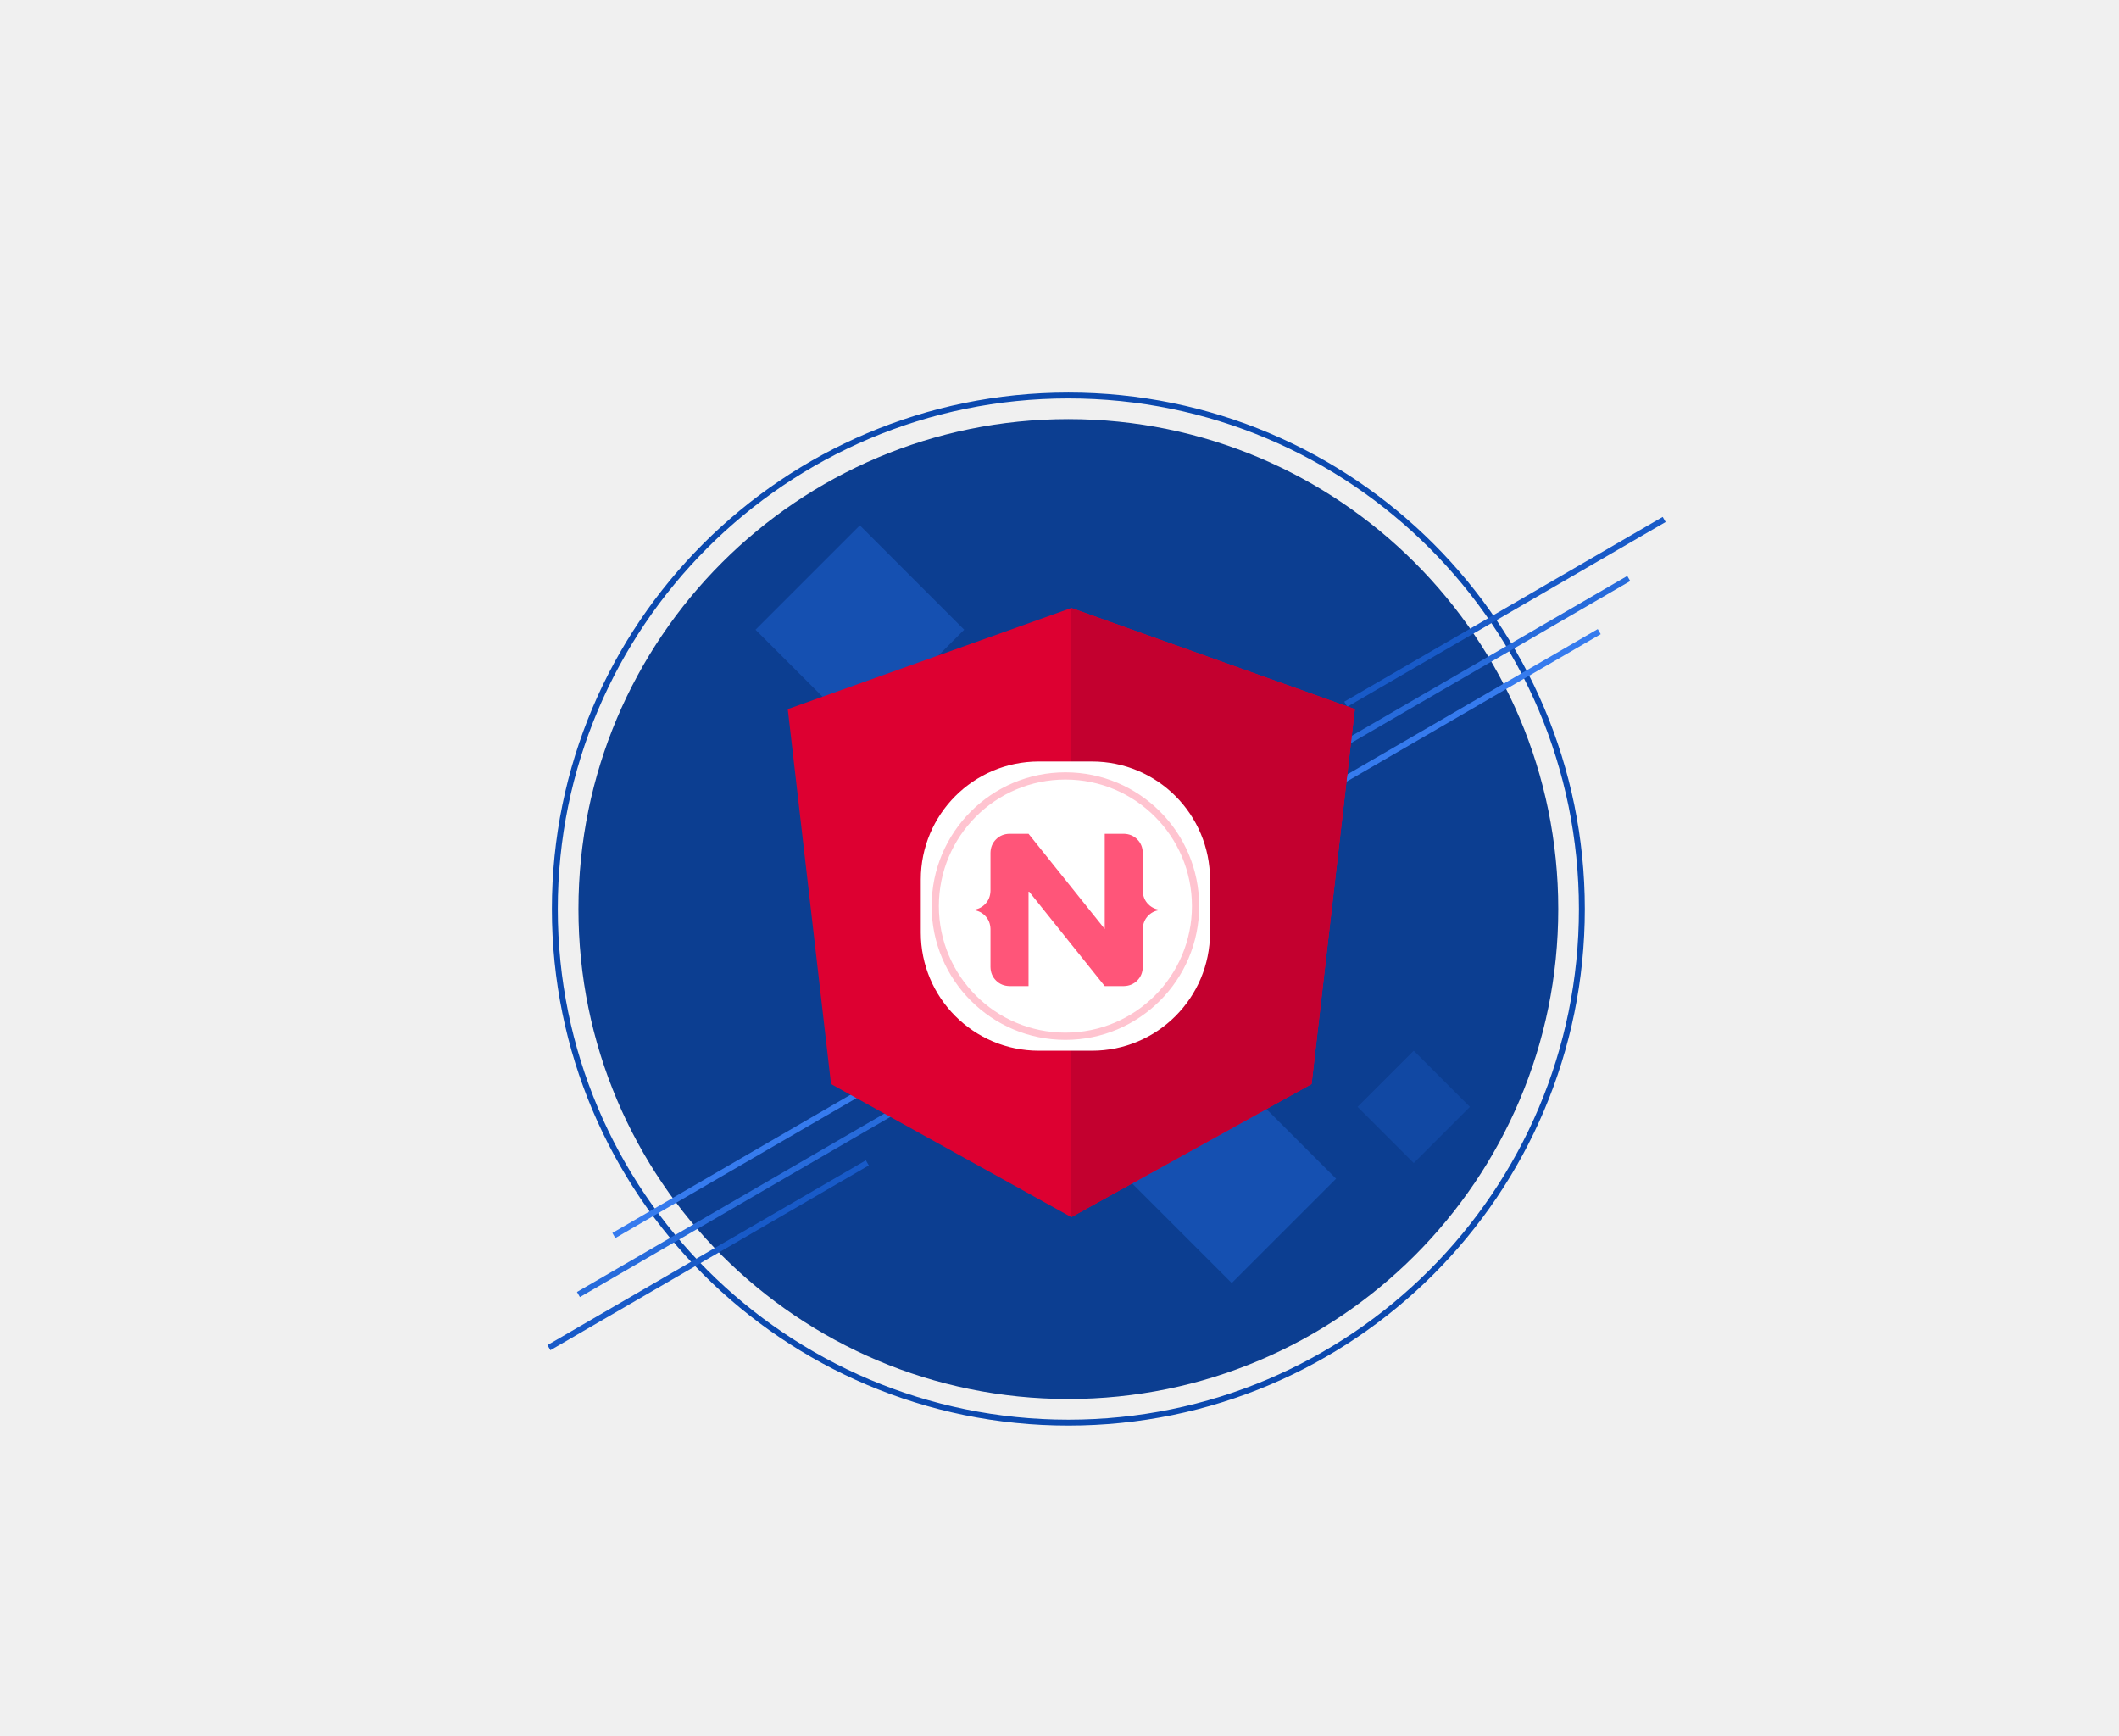
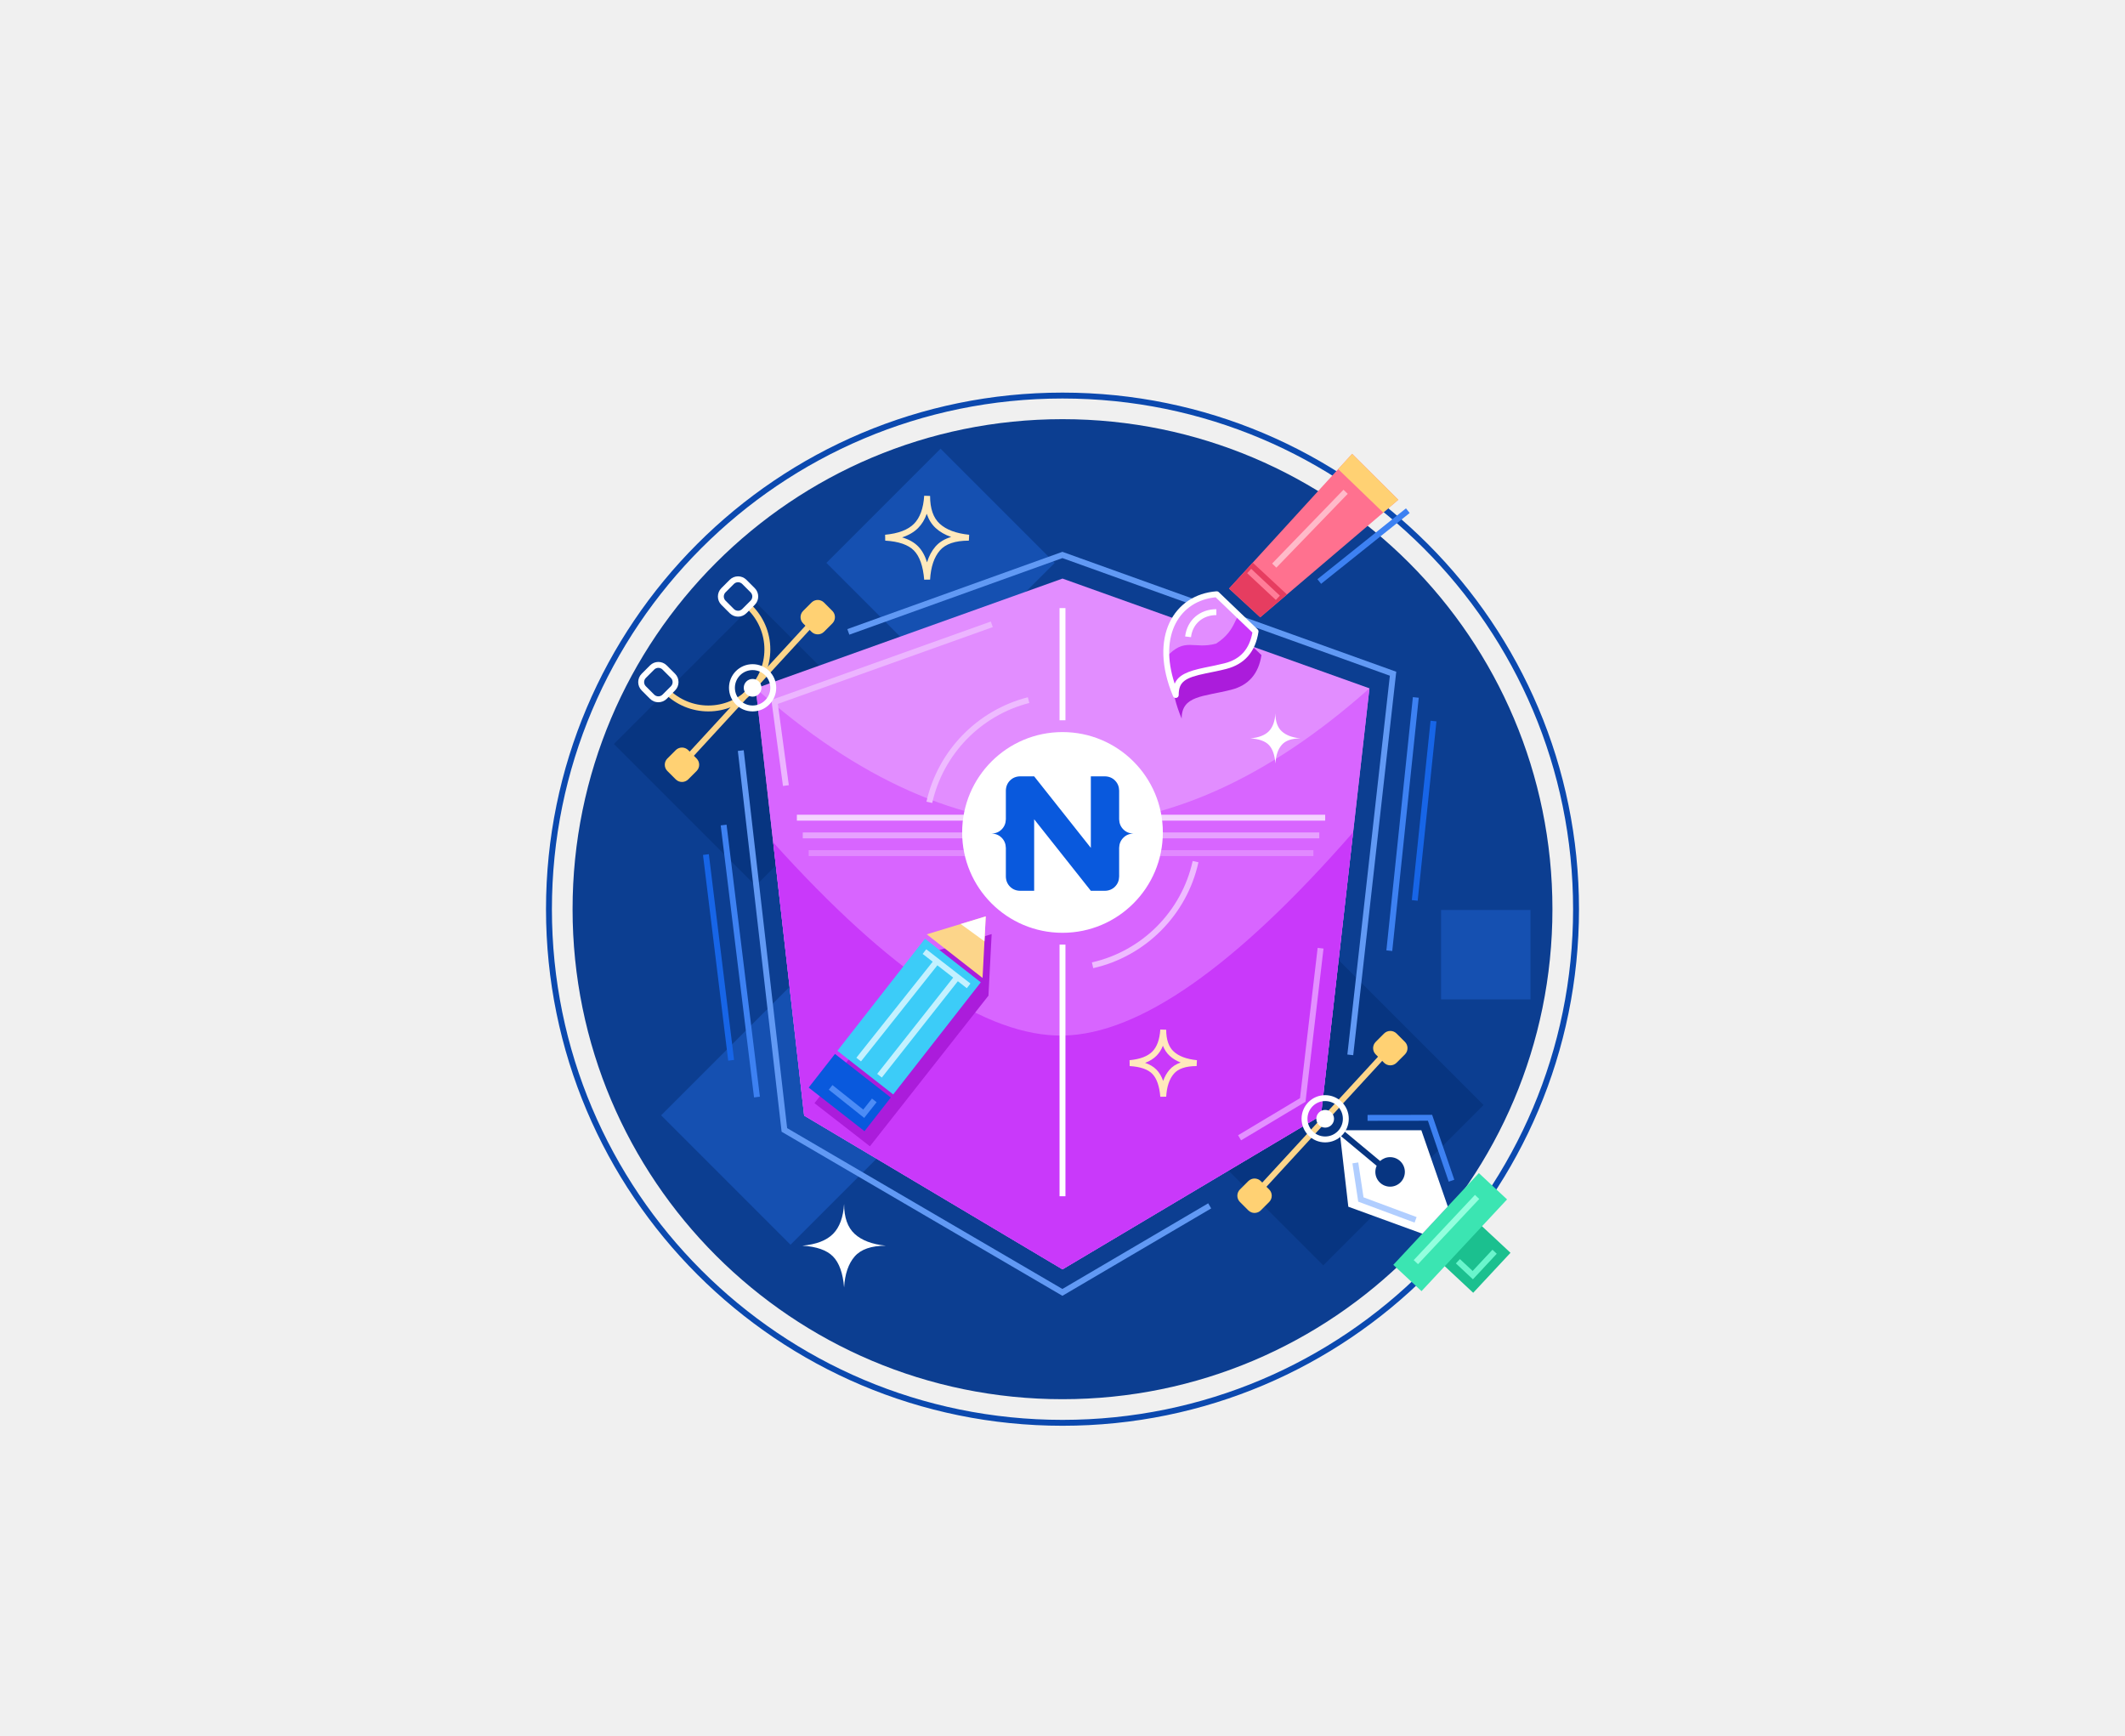
- <svg xmlns="http://www.w3.org/2000/svg" width="359px" height="294px" viewBox="0 0 359 294" version="1.1">
+ <svg xmlns="http://www.w3.org/2000/svg" width="360px" height="294px" viewBox="0 0 360 294" version="1.1">
  <defs />
-   <g id="source_illustrations" stroke="none" stroke-width="1" fill="none" fill-rule="evenodd">
-     <g id="nativescript_with_angular_pro" transform="translate(2, 0)">
-       <g id="nativescript_with_angular_pro_image" transform="translate(90, 50)">
-         <g id="circle_bg" transform="translate(2, 17)">
-           <circle id="circle_2" fill="#0C3E91" cx="87" cy="87" r="83" />
-           <circle id="circle_1" stroke="#0B49AF" cx="87" cy="87" r="87" />
-           <rect id="rectangle" fill="#1550B1" transform="translate(51.67767, 39.67767) rotate(-315) translate(-51.67767, -39.67767) " x="39.178" y="27.178" width="25" height="25" />
-           <rect id="rectangle" fill="#1550B1" transform="translate(114.6777, 132.6777) rotate(-315) translate(-114.6777, -132.6777) " x="102.178" y="120.178" width="25" height="25" />
-           <rect id="rectangle" fill="#1148A3" transform="translate(145.5165, 120.5165) rotate(-315) translate(-145.5165, -120.5165) " x="138.787" y="113.787" width="13.458" height="13.458" />
+   <g id="illustrations" stroke="none" stroke-width="1" fill="none" fill-rule="evenodd">
+     <g id="styling_nativescript_with_angular_applications">
+       <g id="styling_nativescript_with_angular_applications_image" transform="translate(92, 66)">
+         <g id="circle_bg">
+           <circle id="circle_2" fill="#0C3E91" cx="88" cy="88" r="83" />
+           <rect id="rectangle" fill="#073581" transform="translate(36.0165, 60.0165) rotate(-315) translate(-36.0165, -60.0165) " x="19.034" y="43.034" width="33.964" height="33.964" />
+           <rect id="rectangle" fill="#1550B1" transform="translate(67.34315, 29.34315) rotate(-315) translate(-67.34315, -29.34315) " x="53.665" y="15.665" width="27.355" height="27.355" />
+           <rect id="rectangle" fill="#1550B1" transform="translate(41.92031, 122.9203) rotate(-315) translate(-41.92031, -122.9203) " x="26.42" y="107.42" width="31" height="31" />
+           <path d="M88,175.5 C39.675,175.5 0.5,136.325 0.5,88 C0.5,39.675 39.675,0.5 88,0.5 C136.325,0.5 175.5,39.675 175.5,88 C175.5,136.325 136.325,175.5 88,175.5 Z M88,174.5 C135.773,174.5 174.5,135.773 174.5,88 C174.5,40.227 135.773,1.5 88,1.5 C40.227,1.5 1.5,40.227 1.5,88 C1.5,135.773 40.227,174.5 88,174.5 Z" id="circle_1" fill="#0B49AF" fill-rule="nonzero" />
+           <rect id="rectangle" fill="#073581" transform="translate(132.167, 121.167) rotate(-315) translate(-132.167, -121.167) " x="112.957" y="101.957" width="38.42" height="38.42" />
+           <rect id="rectangle" fill="#1550B1" transform="translate(159.7085, 95.70851) rotate(-270) translate(-159.7085, -95.70851) " x="152.136" y="88.136" width="15.144" height="15.144" />
        </g>
-         <g id="lines" transform="translate(0, 37)" fill-rule="nonzero">
-           <polygon id="Path-28" fill="#367BEE" points="178.69 19.568 179.192 20.432 125.249 51.735 124.747 50.87" />
-           <polygon id="Path-28" fill="#276BDB" points="183.69 10.568 184.192 11.432 130.249 42.735 129.747 41.87" />
-           <polygon id="Path-28" fill="#185AC8" points="189.69 0.568 190.192 1.432 136.249 32.735 135.747 31.87" />
-           <polygon id="Path-28" fill="#185AC8" points="54.69 109.568 55.192 110.432 1.249 141.735 0.747 140.87" />
-           <polygon id="Path-28" fill="#276BDB" points="59.69 100.568 60.192 101.432 6.249 132.735 5.747 131.87" />
-           <polygon id="Path-28" fill="#367BEE" points="65.69 90.568 66.192 91.432 12.249 122.735 11.747 121.87" />
+         <g id="shield" transform="translate(27, 27)">
+           <g id="blue_lines" fill-rule="nonzero">
+             <path d="M60.984,1.531 L24.887,14.502 L24.549,13.561 L60.984,0.469 L117.541,20.78 L110.252,85.732 L109.259,85.62 L116.459,21.454 L60.984,1.531 Z M85.684,110.82 L86.191,111.683 L60.984,126.487 L13.414,98.696 L6,34.193 L6.993,34.079 L14.35,98.085 L60.983,125.328 L85.684,110.82 Z" id="lines" fill="#6199F4" />
+             <polygon id="line" fill="#3D81F2" points="3.096 46.808 4.088 46.686 9.735 92.761 8.743 92.883" />
+             <polygon id="line" fill="#1765E7" points="0.096 51.808 1.088 51.686 5.359 86.535 4.367 86.656" />
+             <polygon id="line" fill="#3D81F2" points="120.357 25.082 121.352 25.186 116.863 68.081 115.869 67.977" />
+             <polygon id="line" fill="#1765E7" points="123.357 29.082 124.352 29.186 121.173 59.564 120.178 59.46" />
+           </g>
+           <polygon id="bg_light" fill="#E28DFF" points="61 5 113 23.591 104.786 95.96 61 122.004 17.231 95.96 9.03 23.591" />
+           <path d="M61.015,46.726 C78.343,46.726 95.672,39.014 113,23.591 L104.786,95.96 L61,122.004 L17.231,95.96 L9.03,23.591 C26.359,39.014 43.687,46.726 61.015,46.726 Z" id="bg_medium" fill="#D865FF" />
+           <path d="M61.111,82.406 C74.006,82.18 90.381,70.7 110.234,47.966 L104.786,95.96 L61,122.004 L17.231,95.96 L11.988,49.687 C31.841,71.726 48.215,82.632 61.111,82.406 Z" id="bg_dark" fill="#C939FA" />
+           <g id="inside_shield_lines" transform="translate(11, 10)" fill-rule="nonzero">
+             <polygon id="line" fill="#F4D3FF" points="5 36 5 35 44.233 35 44.233 36" />
+             <polygon id="line" fill="#F4D3FF" points="54 36 54 35 94.503 35 94.503 36" />
+             <polygon id="line" fill="#E7A1FF" points="6 39 6 38 45.233 38 45.233 39" />
+             <polygon id="line" fill="#E7A1FF" points="53 39 53 38 93.503 38 93.503 39" />
+             <polygon id="line" fill="#E189FF" points="7 42 7 41 46.233 41 46.233 42" />
+             <polygon id="line" fill="#E189FF" points="52 42 52 41 92.503 41 92.503 42" />
+             <polygon id="line" fill="#FFFFFF" points="49.5 57 50.5 57 50.5 99.623 49.5 99.623" />
+             <polygon id="line" fill="#FFFFFF" points="49.5 0 50.5 0 50.5 19 49.5 19" />
+             <polygon id="line" fill="#E390FF" points="93.225 57.554 94.219 57.671 91.17 83.617 80.257 90.149 79.743 89.29 90.234 83.012" />
+             <polygon id="line" fill="#ECB5FF" points="1.777 16.225 3.637 29.998 2.646 30.132 0.677 15.556 37.855 2.276 38.192 3.218" />
+           </g>
        </g>
-         <g id="Angular_badge" transform="translate(41, 53)" fill-rule="nonzero">
-           <polygon id="Shape" fill="#DD0031" points="48.5 0 48.5 0 48.5 0 0.464 17.13 7.791 80.644 48.5 103.191 48.5 103.191 48.5 103.191 89.209 80.644 96.536 17.13" />
-           <polygon id="Shape" fill="#C3002F" points="48.5 0 48.5 11.454 48.5 11.403 48.5 63.669 48.5 63.669 48.5 103.191 48.5 103.191 89.209 80.644 96.536 17.13" />
+         <g id="logo" transform="translate(64, 52)">
+           <rect id="circle_2" fill="#FFFFFF" x="7" y="6" width="34" height="34" rx="17" />
+           <path d="M10.603,37.85 L11.273,37.108 C7.306,33.527 5,28.45 5,23 C5,12.507 13.507,4 24,4 C34.493,4 43,12.507 43,23 C43,33.493 34.493,42 24,42 L24,43 C35.046,43 44,34.046 44,23 C44,11.954 35.046,3 24,3 C12.954,3 4,11.954 4,23 C4,28.893 6.548,34.19 10.603,37.85 Z M10.603,37.85 C6.548,34.19 4,28.893 4,23 C4,11.954 12.954,3 24,3 C35.046,3 44,11.954 44,23 C44,34.046 35.046,43 24,43 L24,42 C34.493,42 43,33.493 43,23 C43,12.507 34.493,4 24,4 C13.507,4 5,12.507 5,23 C5,28.45 7.306,33.527 11.273,37.108 L10.603,37.85 Z" id="oval" fill="#FFFFFF" fill-rule="nonzero" />
+           <path d="M0.953,28.052 L1.93,27.837 C3.801,36.362 10.488,43.089 18.999,45.012 L18.778,45.988 C9.889,43.979 2.907,36.955 0.953,28.052 Z M47.03,17.792 L46.054,18.01 C44.202,9.741 37.809,3.165 29.605,1.073 L29.852,0.104 C38.42,2.289 45.095,9.155 47.03,17.792 Z" id="oval" fill="#EEBBFF" fill-rule="nonzero" transform="translate(23.9914, 23.04583) scale(-1, 1) translate(-23.9914, -23.04583) " />
+           <path d="M34.303,22.482 C33.85,22.028 33.615,21.457 33.596,20.771 L33.596,15.921 C33.582,15.235 33.348,14.663 32.896,14.207 C32.444,13.75 31.878,13.515 31.198,13.5 L28.801,13.5 L28.801,25.614 L19.199,13.5 L16.801,13.5 C16.121,13.515 15.556,13.75 15.104,14.207 C14.651,14.663 14.418,15.235 14.404,15.921 L14.404,20.771 C14.385,21.457 14.15,22.028 13.697,22.482 C13.245,22.937 12.68,23.173 12,23.192 C12.68,23.211 13.245,23.448 13.697,23.902 C14.15,24.357 14.385,24.927 14.404,25.614 L14.404,30.463 C14.418,31.149 14.651,31.721 15.104,32.178 C15.556,32.634 16.122,32.87 16.801,32.884 L19.199,32.884 L19.199,20.771 L28.801,32.885 L31.198,32.885 C31.878,32.87 32.444,32.634 32.896,32.178 C33.349,31.721 33.582,31.149 33.596,30.464 L33.596,25.614 C33.615,24.927 33.85,24.357 34.303,23.902 C34.755,23.448 35.32,23.211 36,23.192 C35.32,23.173 34.755,22.937 34.303,22.483 L34.303,22.482 Z" fill="#0959DD" />
        </g>
-         <g id="logo" transform="translate(64, 79)">
-           <rect id="circle_2" fill="#FFFFFF" x="0" y="0" width="49" height="49" rx="20" />
-           <path d="M24.5,3.062 C12.66,3.062 3.062,12.66 3.062,24.5 C3.062,36.34 12.66,45.938 24.5,45.938 C36.34,45.938 45.938,36.34 45.938,24.5 C45.938,12.66 36.34,3.062 24.5,3.062 Z M24.5,1.837 C37.016,1.837 47.163,11.984 47.163,24.5 C47.163,37.016 37.016,47.163 24.5,47.163 C11.984,47.163 1.837,37.016 1.837,24.5 C1.837,11.984 11.984,1.837 24.5,1.837 Z" id="circle_1" fill="#FFC4D0" fill-rule="nonzero" />
-           <path d="M38.559,24.206 C37.951,23.601 37.635,22.842 37.61,21.928 L37.61,15.473 C37.59,14.559 37.277,13.799 36.669,13.191 C36.061,12.583 35.3,12.27 34.386,12.25 L31.163,12.25 L31.163,28.375 L18.253,12.25 L15.03,12.25 C14.116,12.269 13.355,12.582 12.748,13.191 C12.139,13.799 11.826,14.559 11.807,15.473 L11.807,21.928 C11.782,22.842 11.466,23.601 10.857,24.206 C10.249,24.811 9.489,25.126 8.575,25.151 C9.489,25.177 10.249,25.492 10.857,26.096 C11.466,26.701 11.782,27.461 11.807,28.374 L11.807,34.83 C11.826,35.742 12.139,36.504 12.748,37.112 C13.356,37.72 14.116,38.033 15.03,38.052 L18.253,38.052 L18.253,21.928 L31.163,38.053 L34.386,38.053 C35.3,38.033 36.061,37.72 36.669,37.112 C37.277,36.504 37.59,35.743 37.61,34.83 L37.61,28.375 C37.635,27.461 37.951,26.701 38.559,26.096 C39.167,25.492 39.928,25.177 40.842,25.151 C39.928,25.126 39.167,24.811 38.56,24.207 L38.559,24.206 Z" id="Path" fill="#FF5579" />
+         <g id="pencil" transform="translate(45, 85)">
+           <polygon id="dark_shadow" fill="#AB1CDB" transform="translate(18.35162, 23.38373) rotate(38) translate(-18.35162, -23.38373) " points="18.363 2.858 24.359 11.411 24.243 43.881 12.345 43.909 12.359 11.411" />
+           <rect id="bg" fill="#3CCCF8" transform="translate(17.01147, 21.18827) rotate(38) translate(-17.01147, -21.18827) " x="11.011" y="9.14" width="12" height="24.097" />
+           <polygon id="triangle_2" fill="#FCD58A" transform="translate(27.36096, 7.583868) rotate(38) translate(-27.36096, -7.583868) " points="27.365 3.307 33.361 11.86 21.361 11.86" />
+           <polygon id="triangle_1" fill="#FFFFFF" transform="translate(28.83056, 5.609565) rotate(38) translate(-28.83056, -5.609565) " points="28.892 3.794 31.318 7.255 26.343 7.426" />
+           <rect id="element" fill="#0959DD" transform="translate(6.955262, 34.05963) rotate(38) translate(-6.955262, -34.05963) " x="0.955" y="30.442" width="12" height="7.235" />
+           <polygon id="line" fill="#4C8CF6" fill-rule="nonzero" points="10.724 35.075 11.508 35.696 9.405 38.354 3.403 33.575 4.026 32.793 9.243 36.946" />
+           <path d="M21.009,11.897 L19.307,10.576 L19.92,9.786 L27.404,15.592 L26.791,16.382 L25.27,15.202 L12.392,31.517 L11.608,30.897 L24.48,14.589 L21.8,12.51 L8.861,28.784 L8.079,28.161 L21.009,11.897 Z" id="lines" fill="#C3F1FF" fill-rule="nonzero" />
        </g>
+         <g id="brush" transform="translate(105, 10)">
+           <path d="M10.018,37.016 C13.843,34.608 13.082,31.475 14.381,32.722 C14.929,33.248 15.704,33.994 16.706,34.959 C16.222,38.126 14.52,40.082 11.6,40.827 C6.861,42.036 3.185,41.775 3.185,45.721 C2.182,43.319 1.683,41.185 1.57,39.311 C4.8,35.79 6.19,38.072 10.018,37.016 Z" id="dark_shadow" fill="#AB1CDB" />
+           <path d="M9.127,24.653 C11.639,27.049 13.832,29.15 15.706,30.959 C15.222,34.126 13.52,36.082 10.6,36.827 C5.861,38.036 2.185,37.775 2.185,41.721 C-2.537,30.412 3.926,25.053 9.127,24.653 Z" id="bg" fill="#E28DFF" />
+           <path d="M9.018,33.016 C12.843,30.608 12.082,27.475 13.381,28.722 C13.929,29.248 14.704,29.994 15.706,30.959 C15.222,34.126 13.52,36.082 10.6,36.827 C5.861,38.036 2.185,37.775 2.185,41.721 C1.182,39.319 0.683,37.185 0.57,35.311 C3.8,31.79 5.19,34.072 9.018,33.016 Z" id="shadow" fill="#C939FA" />
+           <path d="M2.004,39.812 C2.614,38.36 4.151,37.683 7.078,37.079 C7.251,37.043 8.375,36.817 8.716,36.745 C9.376,36.608 9.931,36.482 10.476,36.343 C13.12,35.669 14.667,33.958 15.17,31.136 C13.38,29.41 11.305,27.421 8.945,25.171 C2.917,25.763 -0.75,31.456 2.004,39.812 Z M9.472,24.291 C11.984,26.687 14.178,28.79 16.053,30.599 C16.17,30.711 16.225,30.874 16.2,31.034 C15.687,34.396 13.842,36.516 10.723,37.312 C10.163,37.455 9.593,37.584 8.921,37.724 C8.575,37.797 7.45,38.023 7.28,38.058 C3.711,38.795 2.685,39.492 2.685,41.721 C2.685,42.267 1.934,42.417 1.723,41.913 C-2.459,31.899 1.837,24.713 9.089,24.154 C9.23,24.144 9.369,24.193 9.472,24.291 Z" id="stroke" fill="#FFFFFF" fill-rule="nonzero" />
+           <polygon id="bg" fill="#FF718F" points="11.215 23.695 16.497 28.558 39.889 8.655 32.066 0.874" />
+           <polygon id="element" fill="#E63D60" points="11.215 23.695 16.497 28.558 21.034 24.698 15.226 19.305" />
+           <polygon id="element" fill="#FFD173" points="37.34 10.824 39.889 8.655 32.066 0.874 29.702 3.462" />
+           <path d="M9.066,27.185 L9.066,28.185 C6.796,28.185 5.042,29.642 4.769,31.922 L3.776,31.804 C4.111,29.006 6.304,27.185 9.066,27.185 Z" id="line" fill="#FFFFFF" fill-rule="nonzero" />
+           <polygon id="line" fill="#FF7D98" fill-rule="nonzero" points="19.825 24.891 19.143 25.621 14.281 21.081 14.963 20.35" />
+           <polygon id="line" fill="#FFBAC9" fill-rule="nonzero" points="19.232 20.148 18.513 19.453 30.603 6.953 31.322 7.649" />
+         </g>
+         <g id="ink_pen" transform="translate(134, 122)">
+           <polygon id="rectangle" fill="#1BC08F" transform="translate(24.27755, 25.29556) rotate(-47) translate(-24.27755, -25.29556) " points="28.908 21.934 28.908 28.657 19.647 28.657 19.652 21.942" />
+           <polygon id="line" fill="#69F5CC" fill-rule="nonzero" transform="translate(24.10601, 25.18217) rotate(-47) translate(-24.10601, -25.18217) " points="27.065 26.157 27.065 27.157 21.147 27.157 21.149 23.207 22.149 23.208 22.147 26.157" />
+           <rect id="rectangle" fill="#3BE5B2" transform="translate(19.67757, 20.69932) rotate(-47) translate(-19.67757, -20.69932) " x="9.053" y="17.432" width="21.25" height="6.535" />
+           <polygon id="line" fill="#93FFDE" fill-rule="nonzero" points="23.874 14.399 24.603 15.083 14.229 26.127 13.5 25.442" />
+           <polygon id="element" fill="#FFFFFF" points="0.93 3.444 14.793 3.444 19.272 16.361 14.974 20.972 2.421 16.396" />
+           <path d="M7.222,9.468 L0.584,3.947 L1.223,3.178 L7.811,8.657 C8.256,8.249 8.849,8 9.5,8 C10.881,8 12,9.119 12,10.5 C12,11.881 10.881,13 9.5,13 C8.119,13 7,11.881 7,10.5 C7,10.132 7.079,9.783 7.222,9.468 Z" id="element" fill="#073581" />
+           <polygon id="line" fill="#B1CEFF" fill-rule="nonzero" points="13.993 18.151 13.644 19.088 4.098 15.538 3.116 9.046 4.105 8.896 4.998 14.806" />
+           <polygon id="line" fill="#3D81F2" fill-rule="nonzero" points="5.681 1.847 5.68 0.847 16.62 0.832 20.376 11.828 19.43 12.152 15.905 1.833" />
+         </g>
+         <g id="joint" transform="translate(117, 108)">
+           <polygon id="line" fill="#FCD58A" fill-rule="nonzero" points="3.942 28.763 3.206 28.086 26.132 3.162 26.868 3.838" />
+           <rect id="element" fill="#FFD173" transform="translate(3.535534, 28.53553) rotate(-315) translate(-3.535534, -28.53553) " x="1.036" y="26.036" width="5" height="5" rx="1.5" />
+           <rect id="element" fill="#FFD173" transform="translate(26.53553, 3.535534) rotate(-315) translate(-26.53553, -3.535534) " x="24.036" y="1.036" width="5" height="5" rx="1.5" />
+           <path d="M15.5,19.5 C13.291,19.5 11.5,17.709 11.5,15.5 C11.5,13.291 13.291,11.5 15.5,11.5 C17.709,11.5 19.5,13.291 19.5,15.5 C19.5,17.709 17.709,19.5 15.5,19.5 Z M15.5,18.5 C17.157,18.5 18.5,17.157 18.5,15.5 C18.5,13.843 17.157,12.5 15.5,12.5 C13.843,12.5 12.5,13.843 12.5,15.5 C12.5,17.157 13.843,18.5 15.5,18.5 Z" id="circle" fill="#FFFFFF" fill-rule="nonzero" />
+           <circle id="circle" fill="#FFFFFF" cx="15.5" cy="15.5" r="1.5" />
+         </g>
+         <g id="joint" transform="translate(16, 31)">
+           <polygon id="line" fill="#FCD58A" fill-rule="nonzero" points="7.942 32.763 7.206 32.086 30.132 7.162 30.868 7.838" />
+           <rect id="element" fill="#FFD173" transform="translate(7.535534, 32.53553) rotate(-315) translate(-7.535534, -32.53553) " x="5.036" y="30.036" width="5" height="5" rx="1.5" />
+           <rect id="element" fill="#FFD173" transform="translate(30.53553, 7.535534) rotate(-315) translate(-30.53553, -7.535534) " x="28.036" y="5.036" width="5" height="5" rx="1.5" />
+           <path d="M4.602,20.451 L5.306,19.741 C7.075,21.497 9.458,22.5 12,22.5 C17.247,22.5 21.5,18.247 21.5,13 C21.5,10.378 20.433,7.927 18.578,6.146 L19.271,5.425 C21.32,7.392 22.5,10.103 22.5,13 C22.5,18.799 17.799,23.5 12,23.5 C9.191,23.5 6.556,22.391 4.602,20.451 Z" id="line" fill="#FCD58A" fill-rule="nonzero" />
+           <path d="M19.5,23.5 C17.291,23.5 15.5,21.709 15.5,19.5 C15.5,17.291 17.291,15.5 19.5,15.5 C21.709,15.5 23.5,17.291 23.5,19.5 C23.5,21.709 21.709,23.5 19.5,23.5 Z M19.5,22.5 C21.157,22.5 22.5,21.157 22.5,19.5 C22.5,17.843 21.157,16.5 19.5,16.5 C17.843,16.5 16.5,17.843 16.5,19.5 C16.5,21.157 17.843,22.5 19.5,22.5 Z" id="circle" fill="#FFFFFF" fill-rule="nonzero" />
+           <circle id="circle" fill="#FFFFFF" cx="19.5" cy="19.5" r="1.5" />
+           <path d="M2.536,16.536 C1.983,16.536 1.536,16.983 1.536,17.536 L1.536,19.536 C1.536,20.088 1.983,20.536 2.536,20.536 L4.536,20.536 C5.088,20.536 5.536,20.088 5.536,19.536 L5.536,17.536 C5.536,16.983 5.088,16.536 4.536,16.536 L2.536,16.536 Z M2.536,15.536 L4.536,15.536 C5.64,15.536 6.536,16.431 6.536,17.536 L6.536,19.536 C6.536,20.64 5.64,21.536 4.536,21.536 L2.536,21.536 C1.431,21.536 0.536,20.64 0.536,19.536 L0.536,17.536 C0.536,16.431 1.431,15.536 2.536,15.536 Z" id="element" fill="#FFFFFF" fill-rule="nonzero" transform="translate(3.535534, 18.53553) rotate(-315) translate(-3.535534, -18.53553) " />
+           <path d="M16.036,2.036 C15.483,2.036 15.036,2.483 15.036,3.036 L15.036,5.036 C15.036,5.588 15.483,6.036 16.036,6.036 L18.036,6.036 C18.588,6.036 19.036,5.588 19.036,5.036 L19.036,3.036 C19.036,2.483 18.588,2.036 18.036,2.036 L16.036,2.036 Z M16.036,1.036 L18.036,1.036 C19.14,1.036 20.036,1.931 20.036,3.036 L20.036,5.036 C20.036,6.14 19.14,7.036 18.036,7.036 L16.036,7.036 C14.931,7.036 14.036,6.14 14.036,5.036 L14.036,3.036 C14.036,1.931 14.931,1.036 16.036,1.036 Z" id="element" fill="#FFFFFF" fill-rule="nonzero" transform="translate(17.03553, 4.035534) rotate(-315) translate(-17.03553, -4.035534) " />
+         </g>
+         <path d="M46,140 C47.613,141.613 49.229,142.387 50.847,142.322 C52.465,142.256 54.182,141.482 56,140 C54.256,141.744 53.441,143.422 53.557,145.032 C53.673,146.643 54.487,148.299 56,150 C54.149,148.432 52.472,147.638 50.971,147.618 C49.47,147.599 47.813,148.393 46,150 C47.514,148.173 48.268,146.476 48.261,144.908 C48.253,143.34 47.5,141.704 46,140 Z" id="shine" fill="#FFFFFF" transform="translate(51, 145) rotate(-315) translate(-51, -145) " />
+         <path d="M103.38,113.995 C103.383,114.714 103.21,115.454 102.864,116.215 C103.62,115.841 104.349,115.657 105.054,115.666 C105.739,115.675 106.452,115.859 107.196,116.215 C106.861,115.517 106.668,114.823 106.618,114.133 C106.565,113.398 106.722,112.658 107.082,111.913 C106.364,112.228 105.659,112.4 104.969,112.428 C104.288,112.456 103.615,112.32 102.948,112.026 C103.232,112.689 103.376,113.345 103.38,113.995 Z M101.425,109.718 C102.624,110.917 103.789,111.475 104.928,111.429 C106.102,111.381 107.378,110.806 108.755,109.684 L109.425,110.425 C108.123,111.726 107.535,112.938 107.615,114.061 C107.699,115.228 108.302,116.454 109.445,117.739 L108.748,118.453 C107.348,117.266 106.109,116.68 105.041,116.666 C103.984,116.652 102.768,117.234 101.403,118.445 L100.686,117.752 C101.829,116.373 102.385,115.121 102.38,114 C102.374,112.881 101.822,111.681 100.696,110.401 L101.425,109.718 Z" id="shine" fill="#FFE9BC" fill-rule="nonzero" transform="translate(105.0654, 114.0681) rotate(-315) translate(-105.0654, -114.0681) " />
+         <path d="M62.832,24.977 C62.836,25.961 62.57,26.981 62.037,28.035 C63.084,27.461 64.087,27.177 65.048,27.19 C65.988,27.202 66.974,27.485 68.01,28.034 C67.493,27.062 67.198,26.097 67.129,25.139 C67.058,24.139 67.305,23.128 67.863,22.108 C66.864,22.591 65.89,22.854 64.938,22.893 C64.004,22.93 63.079,22.717 62.163,22.257 C62.603,23.175 62.827,24.082 62.832,24.977 Z M60.425,19.718 C61.947,21.24 63.435,21.952 64.898,21.893 C66.395,21.833 68.015,21.103 69.755,19.684 L70.425,20.425 C68.774,22.075 68.023,23.622 68.127,25.067 C68.234,26.557 69,28.114 70.445,29.739 L69.748,30.453 C67.977,28.953 66.403,28.207 65.035,28.189 C63.678,28.172 62.131,28.913 60.403,30.445 L59.686,29.752 C61.132,28.008 61.838,26.416 61.832,24.981 C61.825,23.549 61.122,22.022 59.696,20.401 L60.425,19.718 Z" id="shine" fill="#FFE9BC" fill-rule="nonzero" transform="translate(65.0654, 25.06809) rotate(-315) translate(-65.0654, -25.06809) " />
+         <path d="M121.071,56.071 C122.039,57.039 123.008,57.503 123.979,57.464 C124.95,57.425 125.98,56.961 127.071,56.071 C126.025,57.118 125.536,58.124 125.605,59.09 C125.675,60.057 126.163,61.05 127.071,62.071 C125.96,61.13 124.954,60.654 124.054,60.642 C123.153,60.63 122.159,61.107 121.071,62.071 C121.98,60.975 122.432,59.956 122.427,59.016 C122.423,58.075 121.971,57.094 121.071,56.071 Z" id="shine" fill="#FFFFFF" transform="translate(124.0711, 59.07107) rotate(-315) translate(-124.0711, -59.07107) " />
+         <polygon id="line" fill="#3D81F2" fill-rule="nonzero" points="131.812 32.89 131.188 32.11 146.188 20.11 146.812 20.89" />
      </g>
    </g>
  </g>
</svg>
